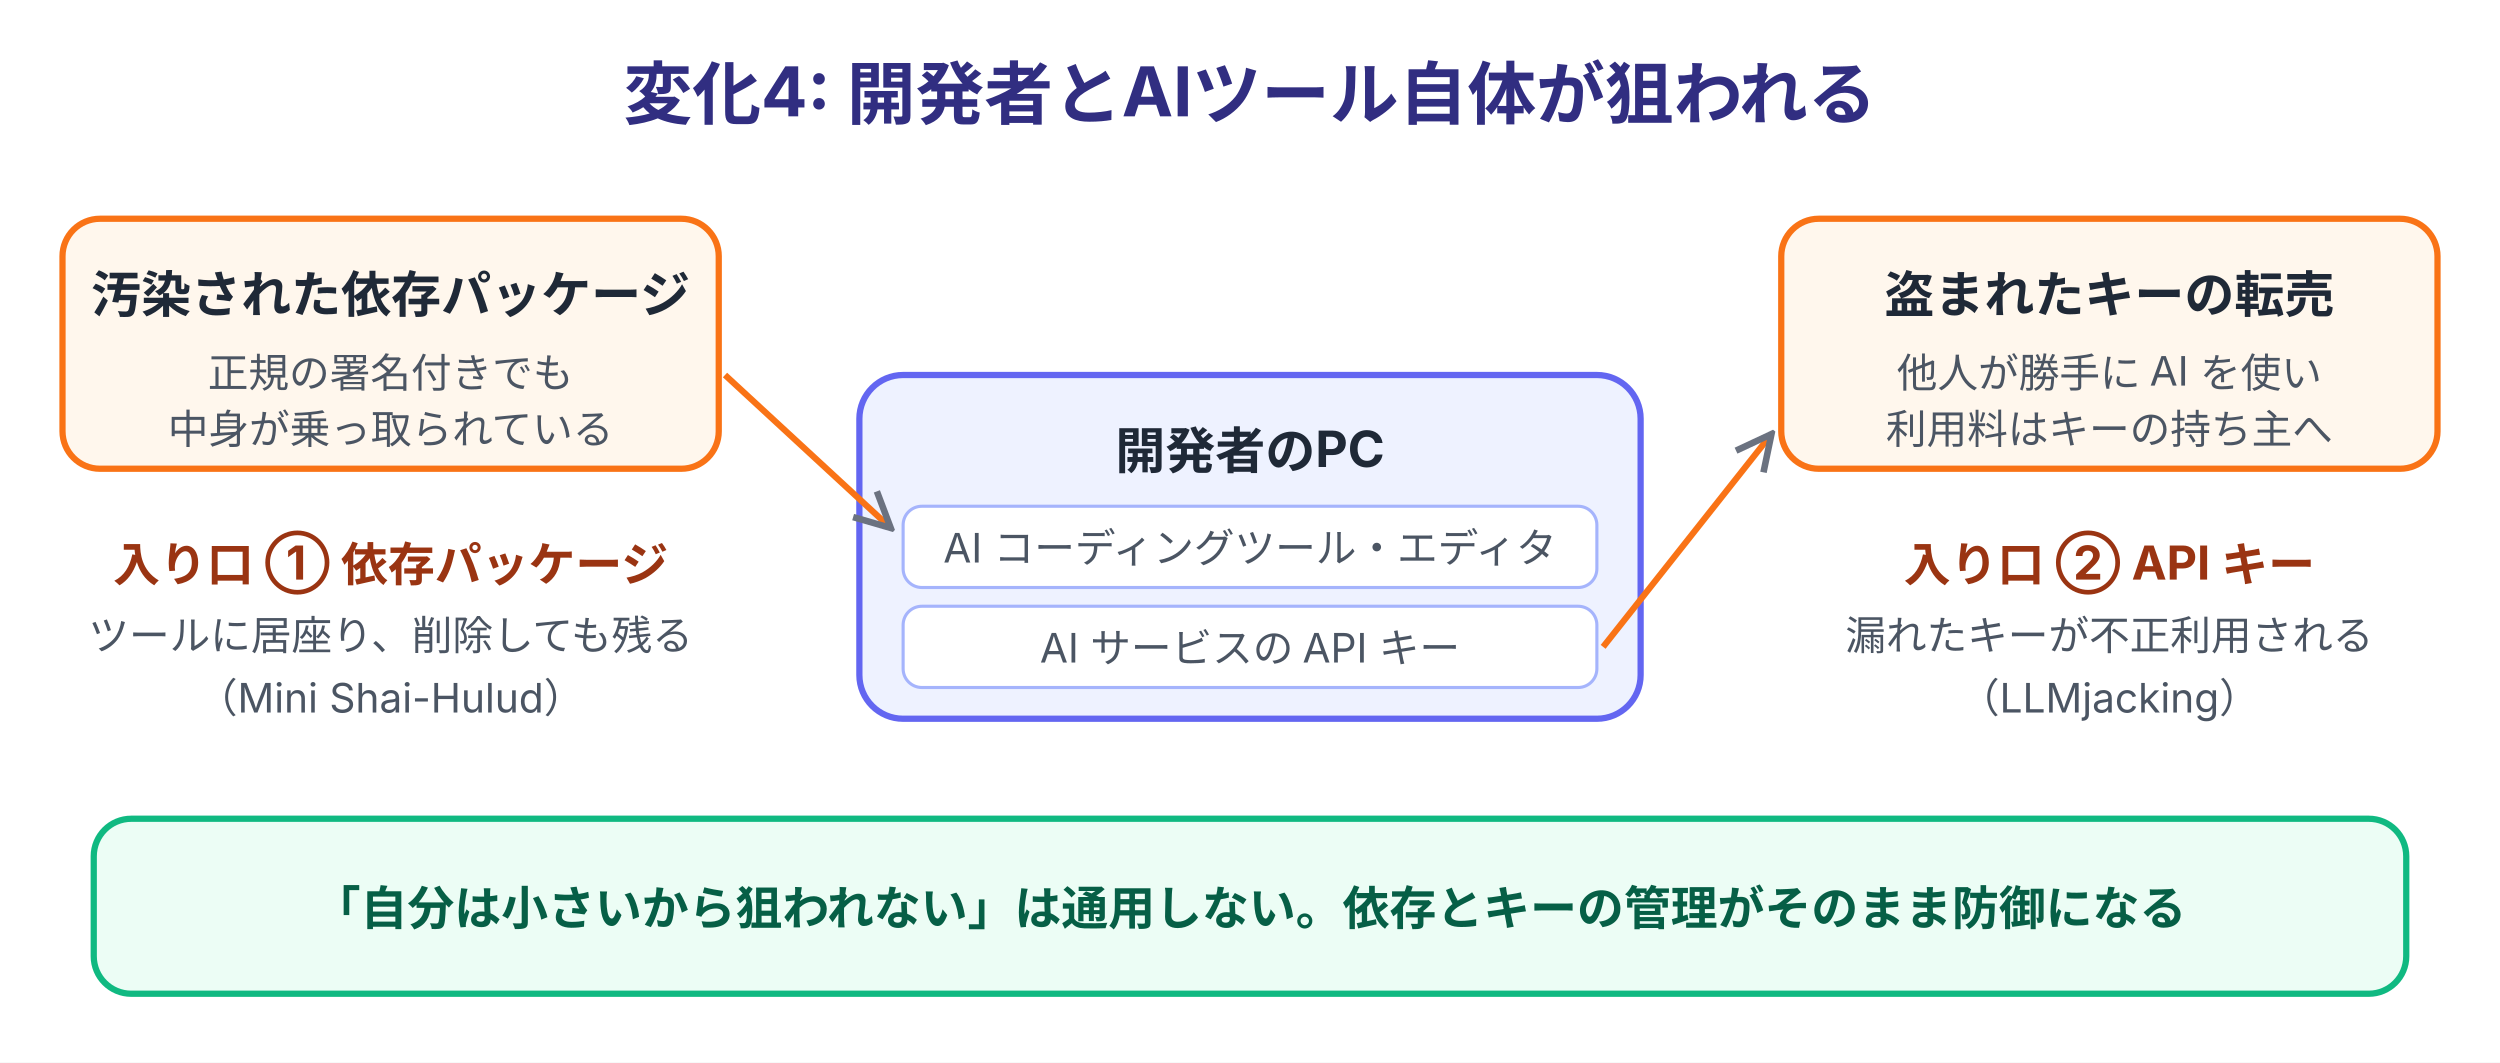
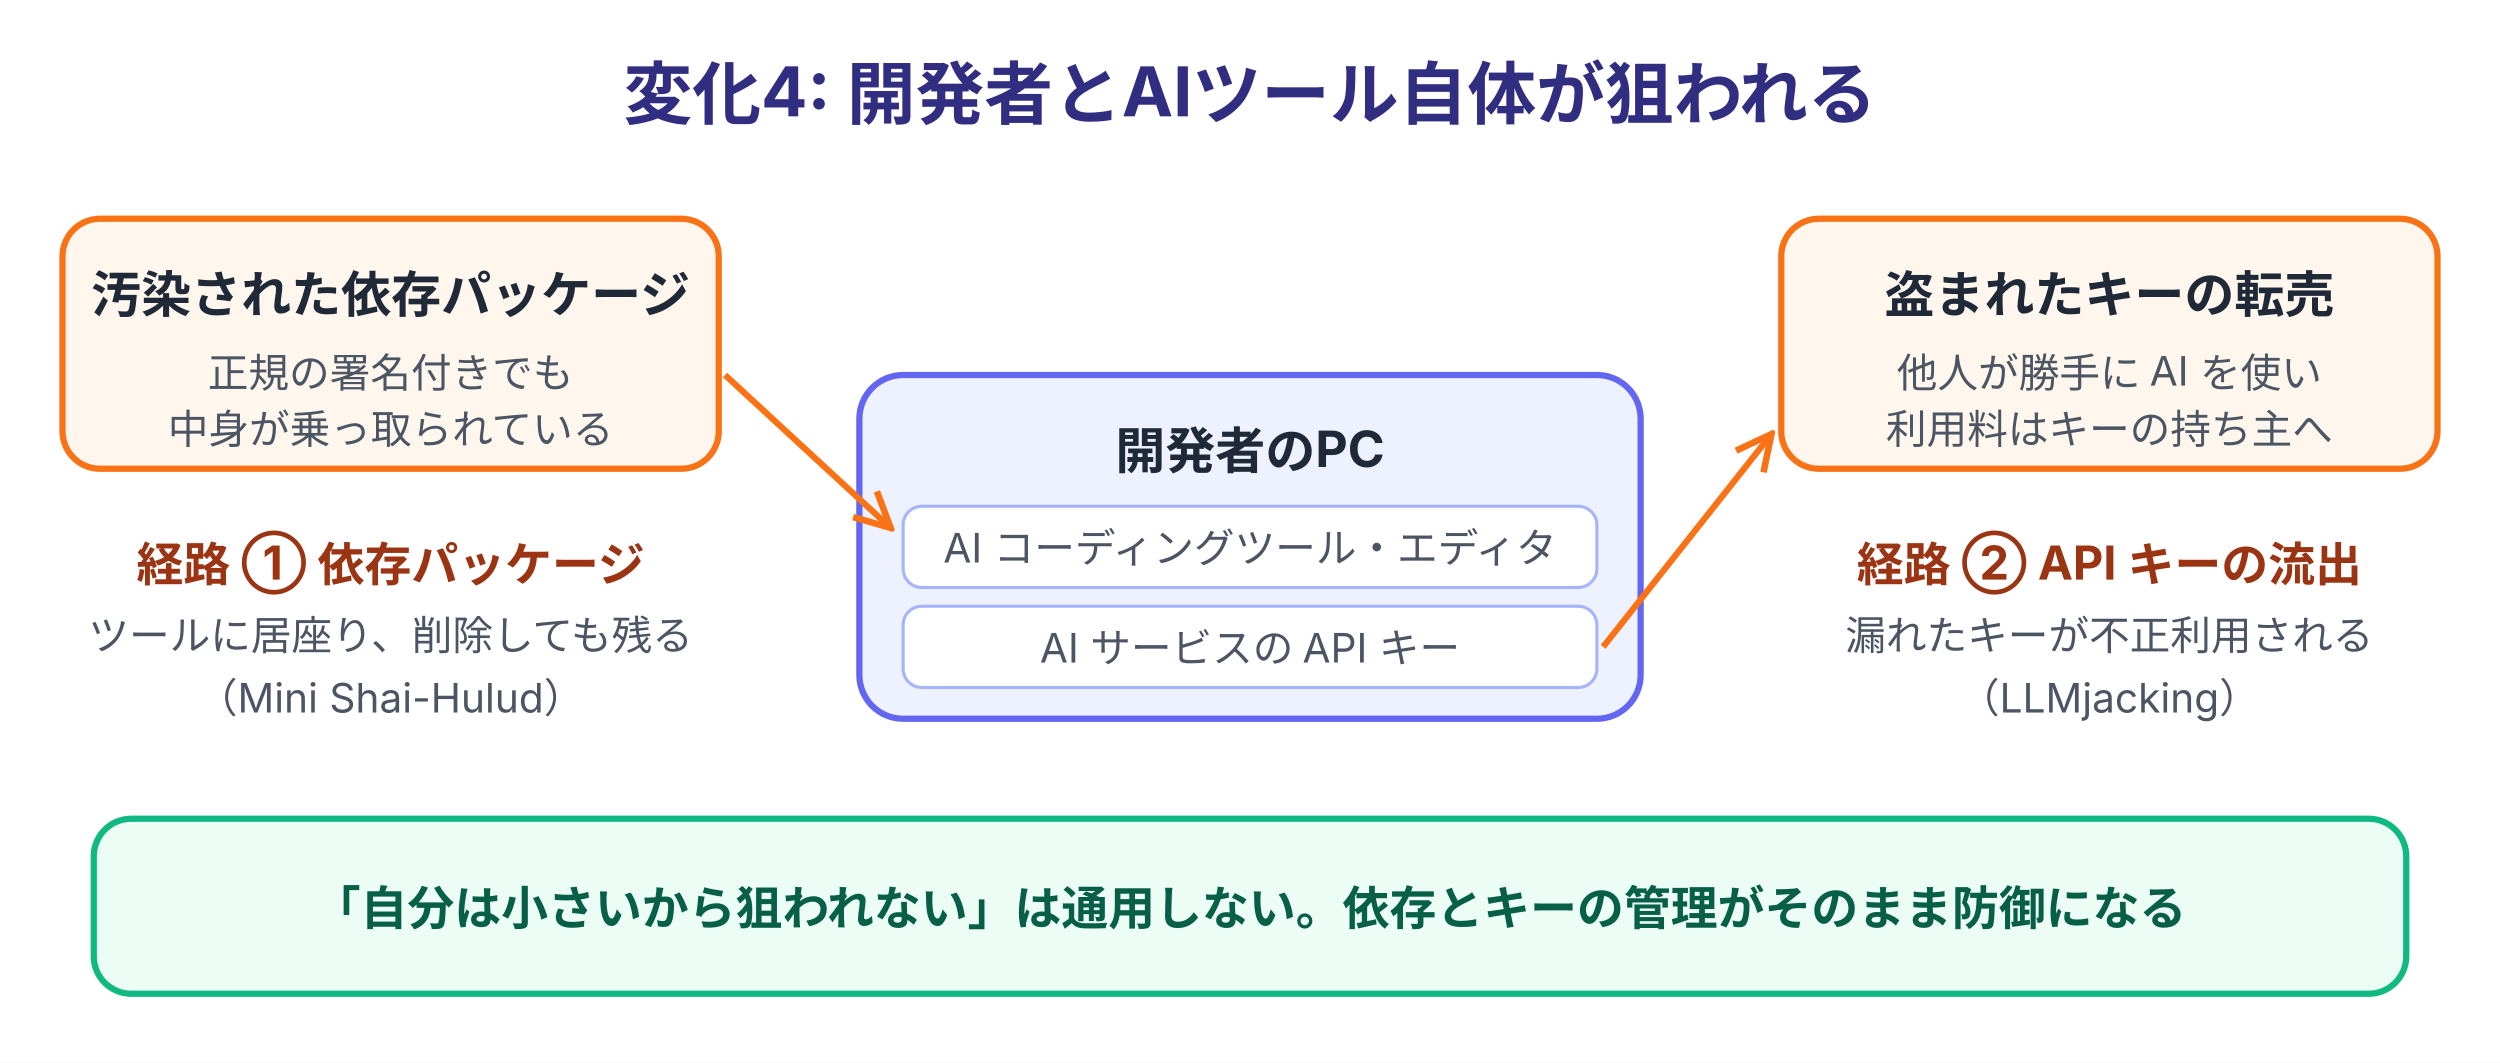
<svg xmlns="http://www.w3.org/2000/svg" viewBox="0 0 800 340" width="800" height="340" role="img" aria-labelledby="title-c4">
  <defs>
    <marker id="c4a" viewBox="0 0 10 10" refX="8" refY="5" markerWidth="7" markerHeight="7" orient="auto">
-       <path d="M1,1 L9,5 L1,9" fill="none" stroke="#6b7280" stroke-width="1.5" />
+       <path d="M1,1 L9,5 L1,9" fill="none" stroke="#f97316" stroke-width="1.5" />
    </marker>
  </defs>
  <style>
    .t { font-family: -apple-system, "Segoe UI", "Hiragino Sans", "Noto Sans JP", sans-serif; }
    .h { font-weight: 700; fill: #312e81; font-size: 22px; }
    .lab { font-weight: 700; fill: #374151; font-size: 16px; }
    .b { font-weight: 700; fill: #1f2937; font-size: 16px; }
    .s { fill: #4b5563; font-size: 13px; }
    .w { font-weight: 700; fill: #ffffff; font-size: 14px; }
    .ok { font-weight: 700; fill: #065f46; font-size: 15px; }
    .ng { font-weight: 700; fill: #9a3412; font-size: 15px; }
  </style>
  <rect width="800" height="340" fill="#ffffff" />
  <text x="400" y="38" text-anchor="middle" class="t h">変化4: 開発者とAIツール自体が狙われる</text>
  <rect x="275" y="120" width="250" height="110" rx="14" fill="#eef2ff" stroke="#6366f1" stroke-width="2" />
  <text x="400" y="150" text-anchor="middle" class="t b">開発者のPC</text>
  <rect x="289" y="162" width="222" height="26" rx="6" fill="#ffffff" stroke="#a5b4fc" />
  <text x="400" y="180" text-anchor="middle" class="t s">AI コーディングツール・エディタ</text>
  <rect x="289" y="194" width="222" height="26" rx="6" fill="#ffffff" stroke="#a5b4fc" />
  <text x="400" y="212" text-anchor="middle" class="t s">AI サービスの API キー</text>
  <rect x="20" y="70" width="210" height="80" rx="12" fill="#fff7ed" stroke="#f97316" stroke-width="2" />
  <text x="125" y="100" text-anchor="middle" class="t b">汚染された依存パッケージ</text>
  <text x="125" y="124" text-anchor="middle" class="t s">正規の署名付きでも</text>
  <text x="125" y="142" text-anchor="middle" class="t s">中身が乗っ取られている</text>
  <line x1="232" y1="120" x2="284" y2="168" stroke="#f97316" stroke-width="2" marker-end="url(#c4a)" />
-   <text x="125" y="186" text-anchor="middle" class="t ng">入り口 ① 依存パッケージ</text>
+   <text x="125" y="186" text-anchor="middle" class="t ng">経路 ① 依存パッケージ</text>
  <text x="125" y="208" text-anchor="middle" class="t s">ツールに居座り、削除しても残る</text>
  <text x="125" y="228" text-anchor="middle" class="t s">（Mini Shai-Hulud）</text>
  <rect x="570" y="70" width="210" height="80" rx="12" fill="#fff7ed" stroke="#f97316" stroke-width="2" />
  <text x="675" y="100" text-anchor="middle" class="t b">盗まれたキーの転売</text>
  <text x="675" y="124" text-anchor="middle" class="t s">他人が勝手に AI を使い</text>
  <text x="675" y="142" text-anchor="middle" class="t s">利用料はキーの持ち主へ</text>
  <line x1="513" y1="207" x2="566" y2="140" stroke="#f97316" stroke-width="2" marker-end="url(#c4a)" />
-   <text x="675" y="186" text-anchor="middle" class="t ng">入り口 ② API キー</text>
+   <text x="675" y="186" text-anchor="middle" class="t ng">経路 ② API キーの流出</text>
  <text x="675" y="208" text-anchor="middle" class="t s">漏れたキーが不正利用される</text>
  <text x="675" y="228" text-anchor="middle" class="t s">（LLMjacking）</text>
  <rect x="30" y="262" width="740" height="56" rx="12" fill="#ecfdf5" stroke="#10b981" stroke-width="2" />
  <text x="400" y="296" text-anchor="middle" class="t ok">「自分は小さいから狙われない」は通用しない。依存とキーの管理がそのまま防御になる</text>
</svg>
